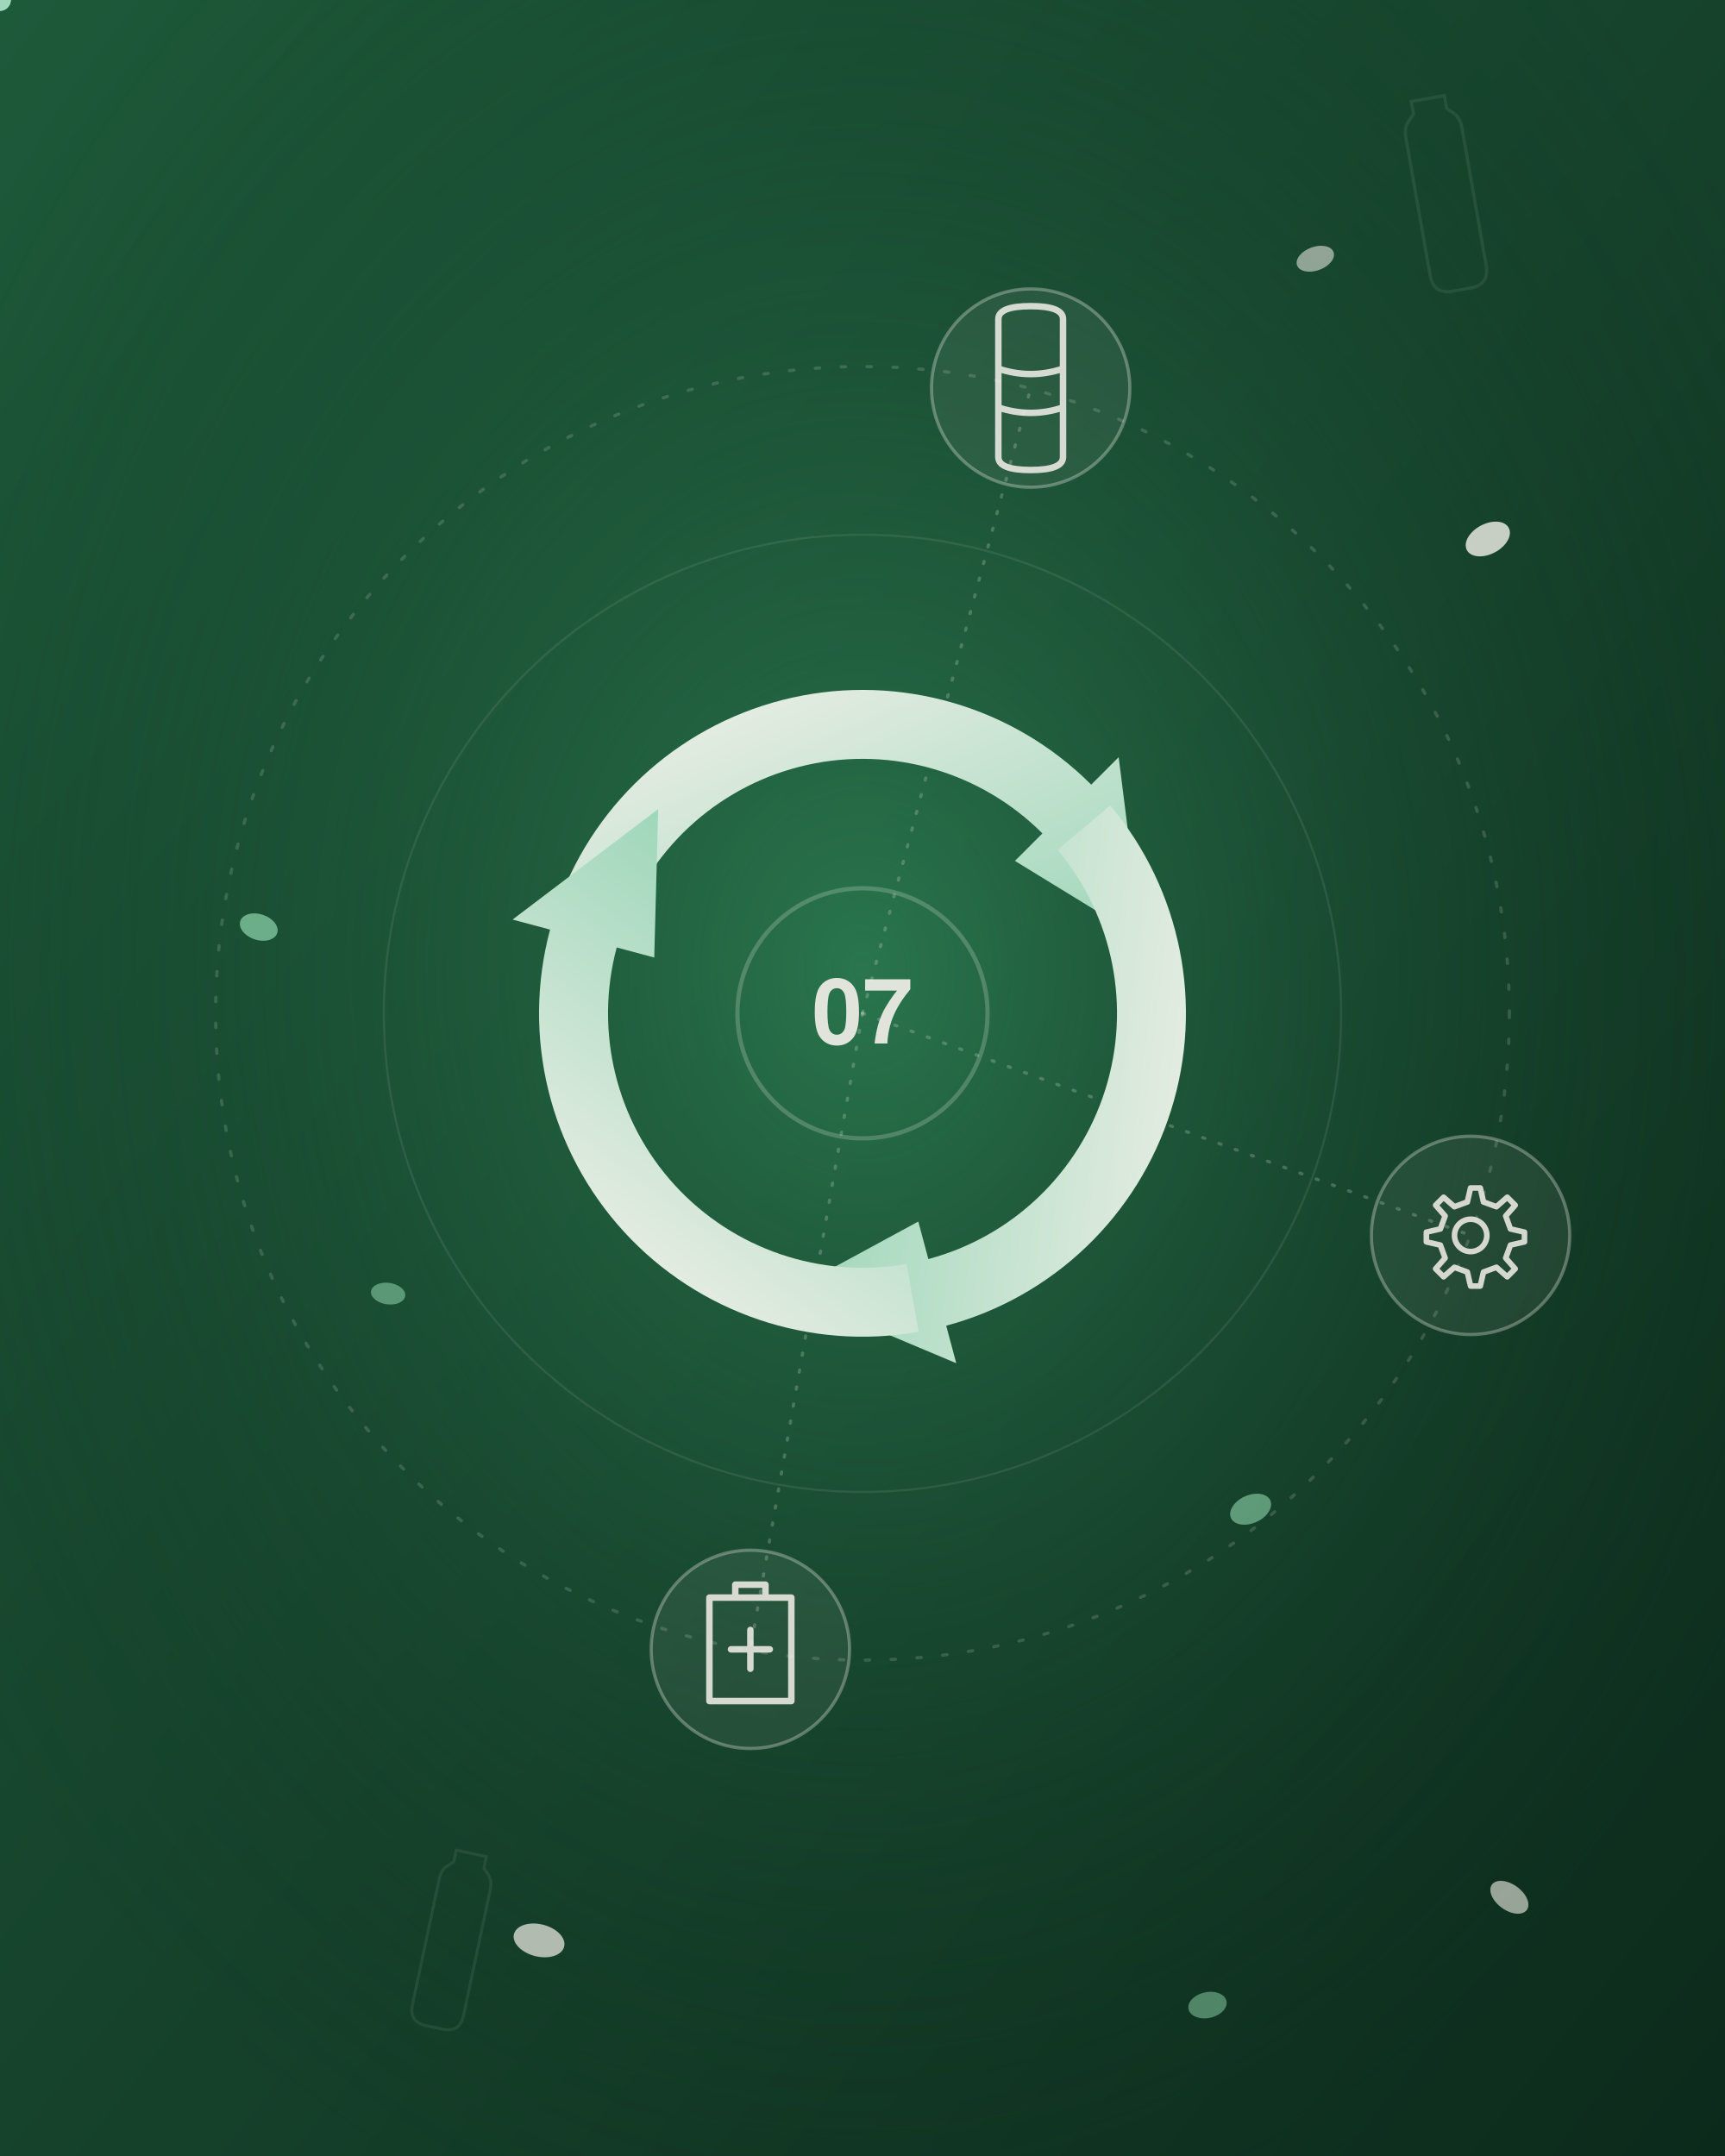
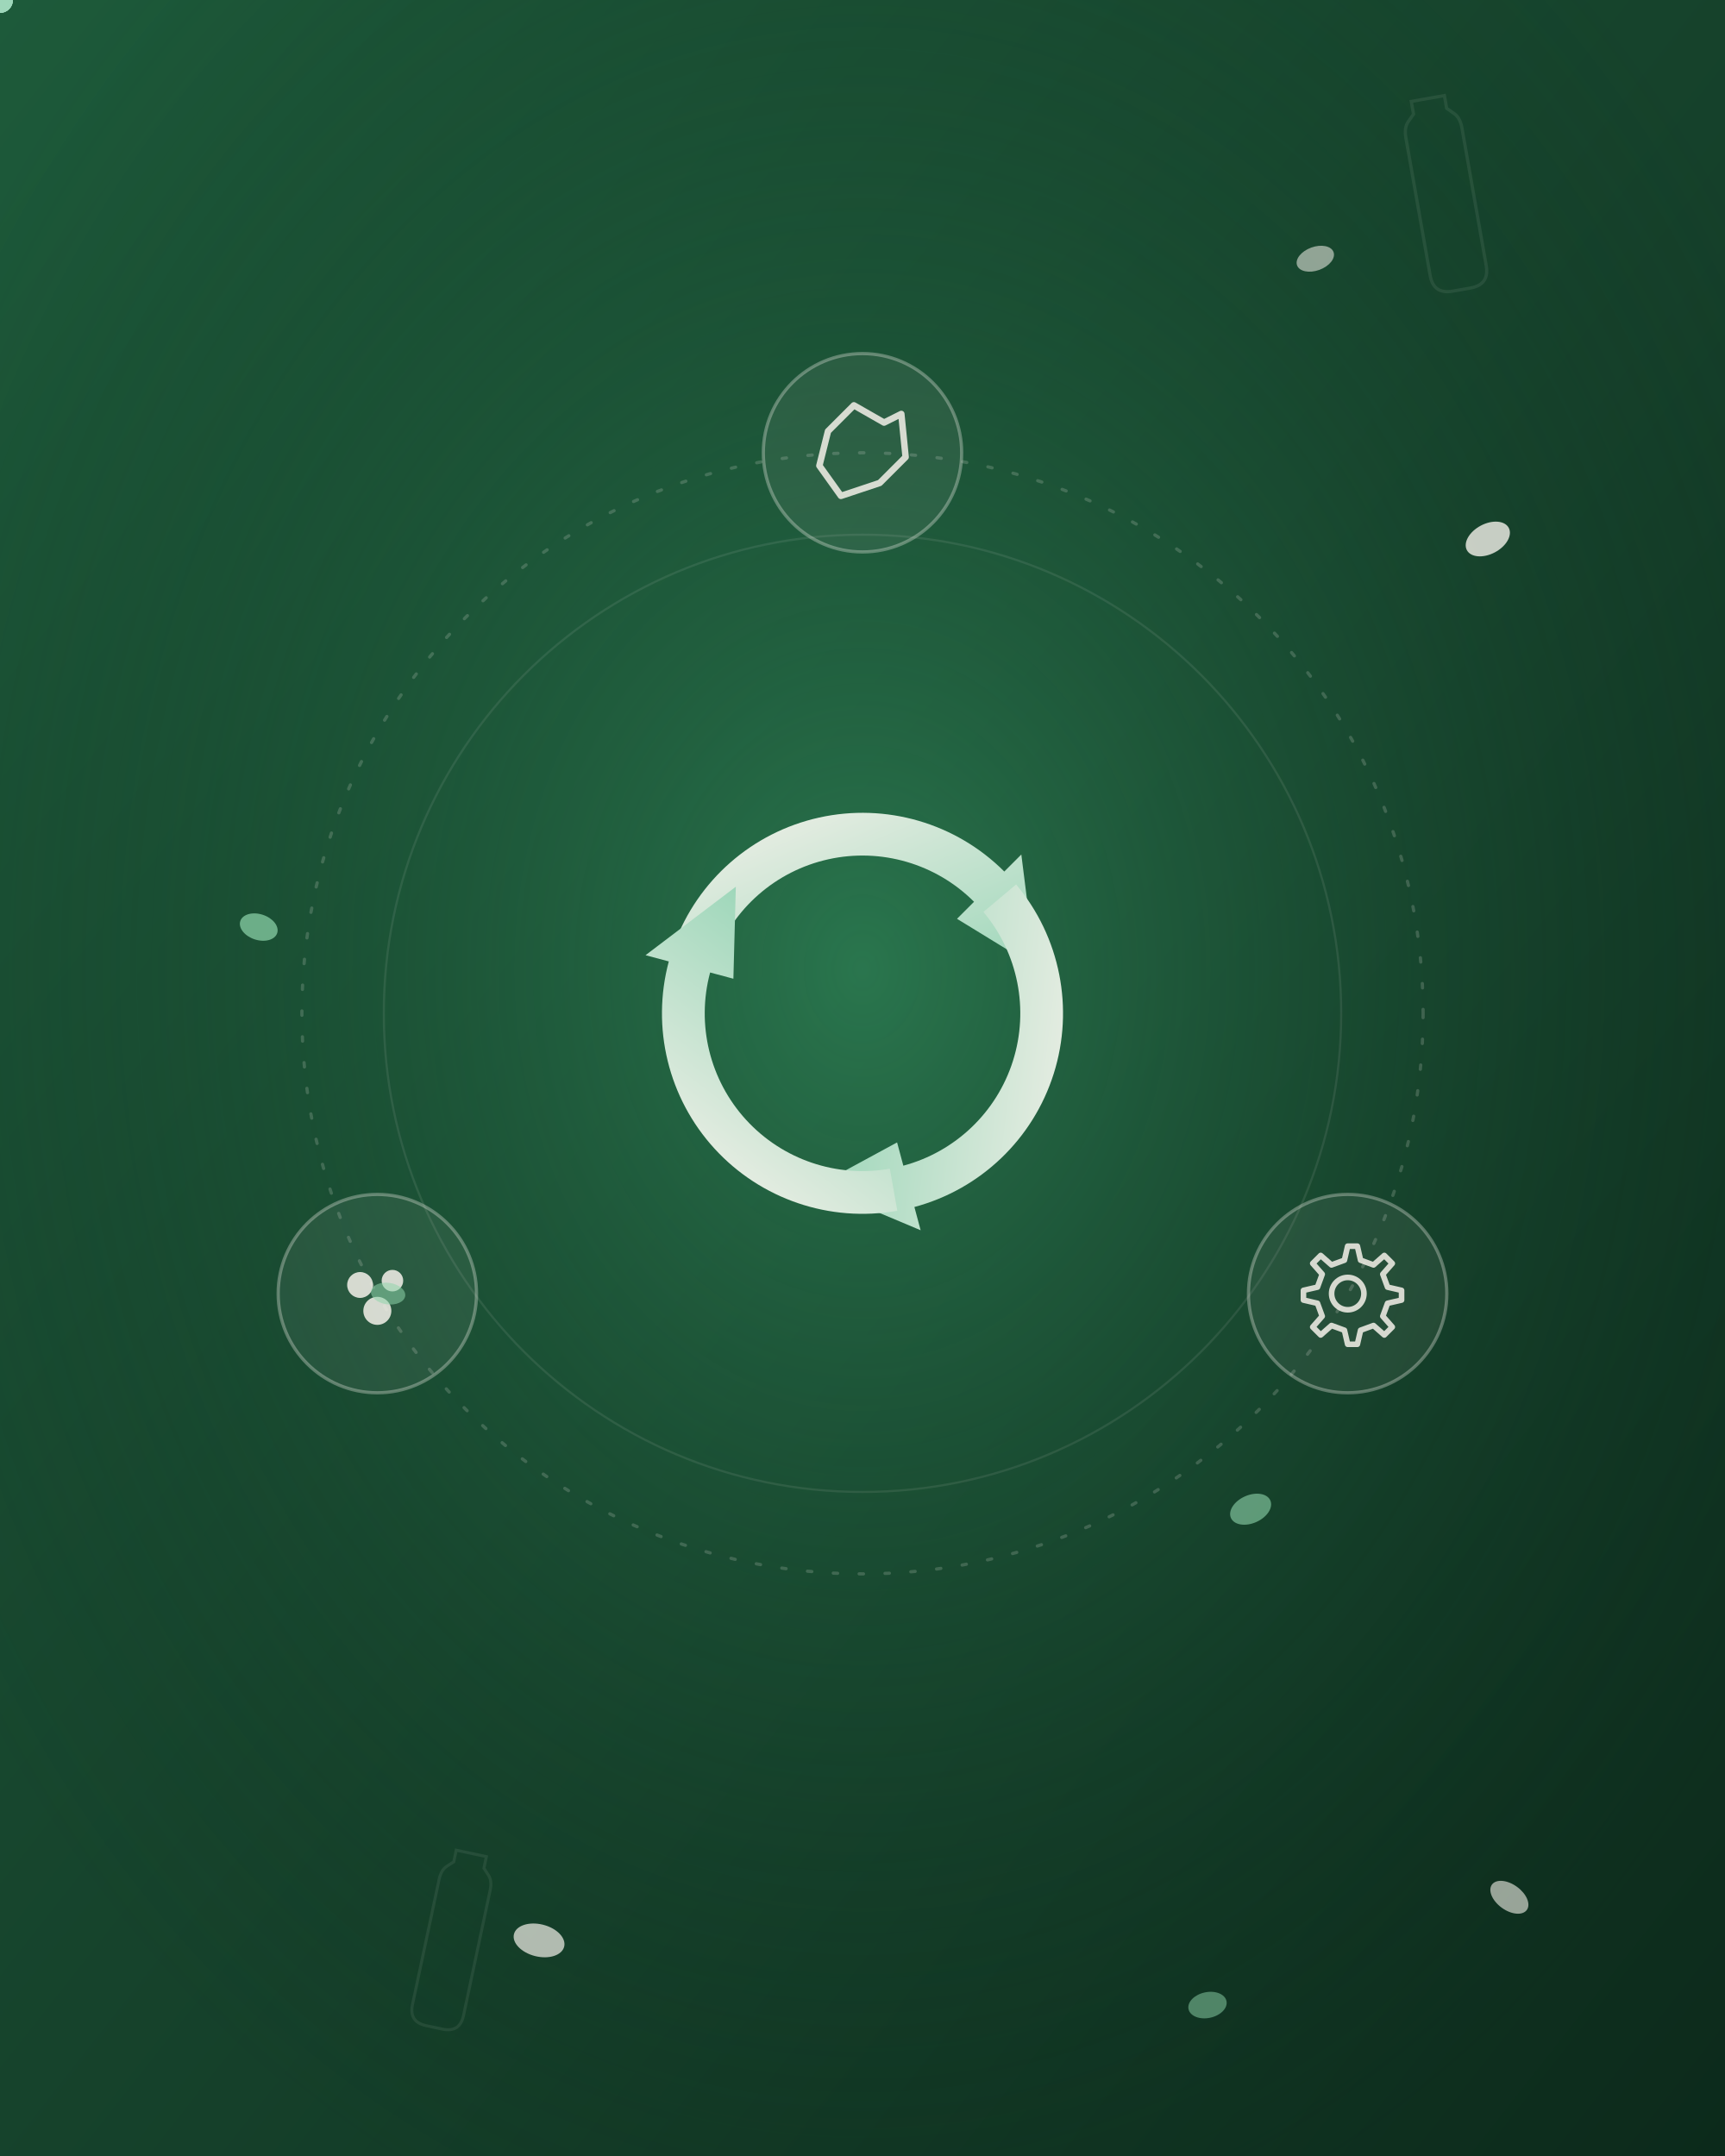
- <svg xmlns="http://www.w3.org/2000/svg" viewBox="0 0 800 1000" preserveAspectRatio="xMidYMid slice" role="img" aria-label="Kowa circulates resources and powers industries: a rotating recycling symbol at the center pulses energy out along three spokes to resin procurement, plant machinery, and battery-pack support">
+ <svg xmlns="http://www.w3.org/2000/svg" viewBox="0 0 800 1000" preserveAspectRatio="xMidYMid slice" role="img" aria-label="Kowa's plastic recycling loop: collected waste plastic travels a continuous circular path, is crushed and reprocessed, and returns as fresh regenerated pellets — resources circulating back to the start">
  <defs>
    <linearGradient id="bg" x1="0" y1="0" x2="1" y2="1">
      <stop offset="0" stop-color="#1d5a3a" />
      <stop offset="0.55" stop-color="#15402a" />
      <stop offset="1" stop-color="#0c2a1b" />
    </linearGradient>
    <radialGradient id="glow" cx="0.5" cy="0.45" r="0.62">
      <stop offset="0" stop-color="#379764" stop-opacity="0.6" />
      <stop offset="1" stop-color="#0c2a1b" stop-opacity="0" />
    </radialGradient>
    <linearGradient id="arrowFill" x1="0" y1="0" x2="1" y2="1">
      <stop offset="0" stop-color="#f4f1ea" />
      <stop offset="1" stop-color="#9ed7ba" />
    </linearGradient>
    <path id="arrow" d="M259.05 418.7       A150 150 0 0 1 506.07 363.93       L518.8 351.2       L529.4 435.3       L470.7 399.3       L483.44 386.56       A118 118 0 0 0 289.1 429.6 Z" fill="url(#arrowFill)" />
-     <path id="drum" d="M-15 -32 Q-15 -38 0 -38 Q15 -38 15 -32 L15 32 Q15 38 0 38 Q-15 38 -15 32 Z       M-15 -9 Q0 -4 15 -9 M-15 9 Q0 14 15 9" fill="none" stroke-linejoin="round" stroke-linecap="round" />
-     <path id="battery" d="M-19 -24 L19 -24 L19 24 L-19 24 Z M-7 -24 L-7 -30 L7 -30 L7 -24       M0 -9 L0 9 M-9 0 L9 0" fill="none" stroke-linejoin="round" stroke-linecap="round" />
+     <path id="frag" d="M-16 -10 L-4 -22 L10 -14 L18 -18 L20 2 L8 14 L-10 20 L-20 6 Z" fill="none" stroke-linejoin="round" stroke-linecap="round" />
    <path id="gear" d="M0 -22 L4.5 -22 L6 -15.5 L12 -13.3 L17 -17.7 L20.7 -14 L16.3 -9 L18.5 -3 L25 -1.5 L25 3 L18.5 4.5 L16.3 10.5 L20.7 15.5 L17 19.2 L12 14.8 L6 17 L4.5 23.5 L0 23.5 L-1.5 17 L-7.5 14.8 L-12.5 19.2 L-16.2 15.5 L-11.8 10.5 L-14 4.5 L-20.5 3 L-20.5 -1.5 L-14 -3 L-11.8 -9 L-16.2 -14 L-12.5 -17.7 L-7.5 -13.3 L-1.5 -15.5 Z       M0 -7.5 A7.5 7.5 0 1 0 0.1 -7.5 Z" fill="none" stroke-linejoin="round" />
+     <g id="pellets">
+       <circle cx="-8" cy="-4" r="6" />
+       <circle cx="7" cy="-6" r="5" />
+       <circle cx="0" cy="8" r="6.5" />
+     </g>
    <circle id="badge-disc" r="46" fill="rgba(244,241,234,0.07)" stroke="#f4f1ea" stroke-opacity="0.32" stroke-width="1.5" />
+     <path id="loop-path" d="M660 470 A260 260 0 1 1 140 470 A260 260 0 1 1 660 470 Z" fill="none" stroke="none" />
  </defs>
  <rect width="800" height="1000" fill="url(#bg)" />
  <rect width="800" height="1000" fill="url(#glow)" />
  <g fill="none" stroke="#f4f1ea" stroke-opacity="0.08" stroke-width="2.5">
    <path d="M-13 -75 L13 -75 L13 -65 L18 -60 Q22 -56 22 -48 L22 60 Q22 75 7 75 L-7 75 Q-22 75 -22 60 L-22 -48 Q-22 -56 -18 -60 L-13 -65 Z" transform="translate(670 90) scale(0.6) rotate(-10)" />
    <path d="M-13 -75 L13 -75 L13 -65 L18 -60 Q22 -56 22 -48 L22 60 Q22 75 7 75 L-7 75 Q-22 75 -22 60 L-22 -48 Q-22 -56 -18 -60 L-13 -65 Z" transform="translate(210 900) scale(0.55) rotate(12)" />
  </g>
-   <circle cx="400" cy="470" r="300" fill="none" stroke="#f4f1ea" stroke-opacity="0.16" stroke-width="1.5" stroke-dasharray="2 10" stroke-linecap="round" />
+   <circle cx="400" cy="470" r="260" fill="none" stroke="#f4f1ea" stroke-opacity="0.18" stroke-width="1.5" stroke-dasharray="2 10" stroke-linecap="round" />
  <circle cx="400" cy="470" r="222" fill="none" stroke="#f4f1ea" stroke-opacity="0.09" stroke-width="1" />
-   <g stroke="#f4f1ea" stroke-opacity="0.22" stroke-width="1.5" stroke-dasharray="1 7" stroke-linecap="round">
-     <line id="spoke-resin" x1="400" y1="470" x2="478" y2="180" />
-     <line id="spoke-machinery" x1="400" y1="470" x2="682" y2="573" />
-     <line id="spoke-battery" x1="400" y1="470" x2="348" y2="765" />
-   </g>
  <g fill="#9ed7ba">
-     <circle r="5">
-       <animateMotion dur="2.6s" begin="0s" repeatCount="indefinite">
-         <mpath href="#spoke-resin" />
+     <circle r="6">
+       <animateMotion dur="8s" begin="0s" repeatCount="indefinite">
+         <mpath href="#loop-path" />
      </animateMotion>
-       <animate attributeName="opacity" values="0;0.9;0" dur="2.6s" begin="0s" repeatCount="indefinite" />
    </circle>
-     <circle r="5">
-       <animateMotion dur="2.6s" begin="0.85s" repeatCount="indefinite">
-         <mpath href="#spoke-machinery" />
+     <circle r="6">
+       <animateMotion dur="8s" begin="-2.67s" repeatCount="indefinite">
+         <mpath href="#loop-path" />
      </animateMotion>
-       <animate attributeName="opacity" values="0;0.9;0" dur="2.6s" begin="0.85s" repeatCount="indefinite" />
    </circle>
-     <circle r="5">
-       <animateMotion dur="2.6s" begin="1.7s" repeatCount="indefinite">
-         <mpath href="#spoke-battery" />
+     <circle r="6">
+       <animateMotion dur="8s" begin="-5.33s" repeatCount="indefinite">
+         <mpath href="#loop-path" />
      </animateMotion>
-       <animate attributeName="opacity" values="0;0.9;0" dur="2.6s" begin="1.7s" repeatCount="indefinite" />
    </circle>
  </g>
-   <g transform="translate(478 180)">
+   <g transform="translate(400 210)">
    <use href="#badge-disc" />
    <g stroke="#f4f1ea" stroke-opacity="0.85" stroke-width="3">
-       <use href="#drum" />
+       <use href="#frag" />
    </g>
  </g>
-   <g transform="translate(682 573)">
+   <g transform="translate(625 600)">
    <use href="#badge-disc" />
    <g stroke="#f4f1ea" stroke-opacity="0.85" stroke-width="2.6">
      <use href="#gear" />
    </g>
  </g>
-   <g transform="translate(348 765)">
+   <g transform="translate(175 600)">
    <use href="#badge-disc" />
-     <g stroke="#f4f1ea" stroke-opacity="0.85" stroke-width="3">
-       <use href="#battery" />
+     <g fill="#f4f1ea" fill-opacity="0.85">
+       <use href="#pellets" />
    </g>
  </g>
-   <g>
-     <animateTransform attributeName="transform" type="rotate" from="0 400 470" to="360 400 470" dur="90s" repeatCount="indefinite" />
-     <use href="#arrow" />
-     <use href="#arrow" transform="rotate(120 400 470)" />
-     <use href="#arrow" transform="rotate(240 400 470)" />
+   <g transform="translate(400 470) scale(0.62) translate(-400 -470)">
+     <g>
+       <animateTransform attributeName="transform" type="rotate" from="0 400 470" to="360 400 470" dur="90s" repeatCount="indefinite" />
+       <use href="#arrow" />
+       <use href="#arrow" transform="rotate(120 400 470)" />
+       <use href="#arrow" transform="rotate(240 400 470)" />
+     </g>
  </g>
-   <circle cx="400" cy="470" r="58" fill="none" stroke="#f4f1ea" stroke-opacity="0.22" stroke-width="2" />
-   <text x="400" y="484" text-anchor="middle" font-family="Helvetica, Arial, sans-serif" font-size="42" font-weight="700" fill="#f4f1ea" fill-opacity="0.9">07</text>
  <g fill="#f4f1ea">
    <ellipse cx="690" cy="250" rx="11" ry="7" transform="rotate(-28 690 250)" opacity="0.8">
      <animate attributeName="opacity" values="0.5;0.85;0.5" dur="5s" repeatCount="indefinite" />
    </ellipse>
    <ellipse cx="250" cy="900" rx="12" ry="7.5" transform="rotate(14 250 900)" opacity="0.7">
      <animate attributeName="opacity" values="0.45;0.75;0.45" dur="6.5s" repeatCount="indefinite" />
    </ellipse>
    <ellipse cx="610" cy="120" rx="9" ry="5.5" transform="rotate(-20 610 120)" opacity="0.55" />
    <ellipse cx="700" cy="880" rx="10" ry="6" transform="rotate(36 700 880)" opacity="0.6" />
  </g>
  <g fill="#8fd6ac">
    <ellipse cx="120" cy="430" rx="9" ry="6" transform="rotate(18 120 430)" opacity="0.7" />
    <ellipse cx="580" cy="700" rx="10" ry="6.5" transform="rotate(-24 580 700)" opacity="0.6">
      <animate attributeName="opacity" values="0.4;0.7;0.4" dur="7s" repeatCount="indefinite" />
    </ellipse>
    <ellipse cx="180" cy="600" rx="8" ry="5" transform="rotate(8 180 600)" opacity="0.55" />
    <ellipse cx="560" cy="930" rx="9" ry="6" transform="rotate(-12 560 930)" opacity="0.5" />
  </g>
</svg>
